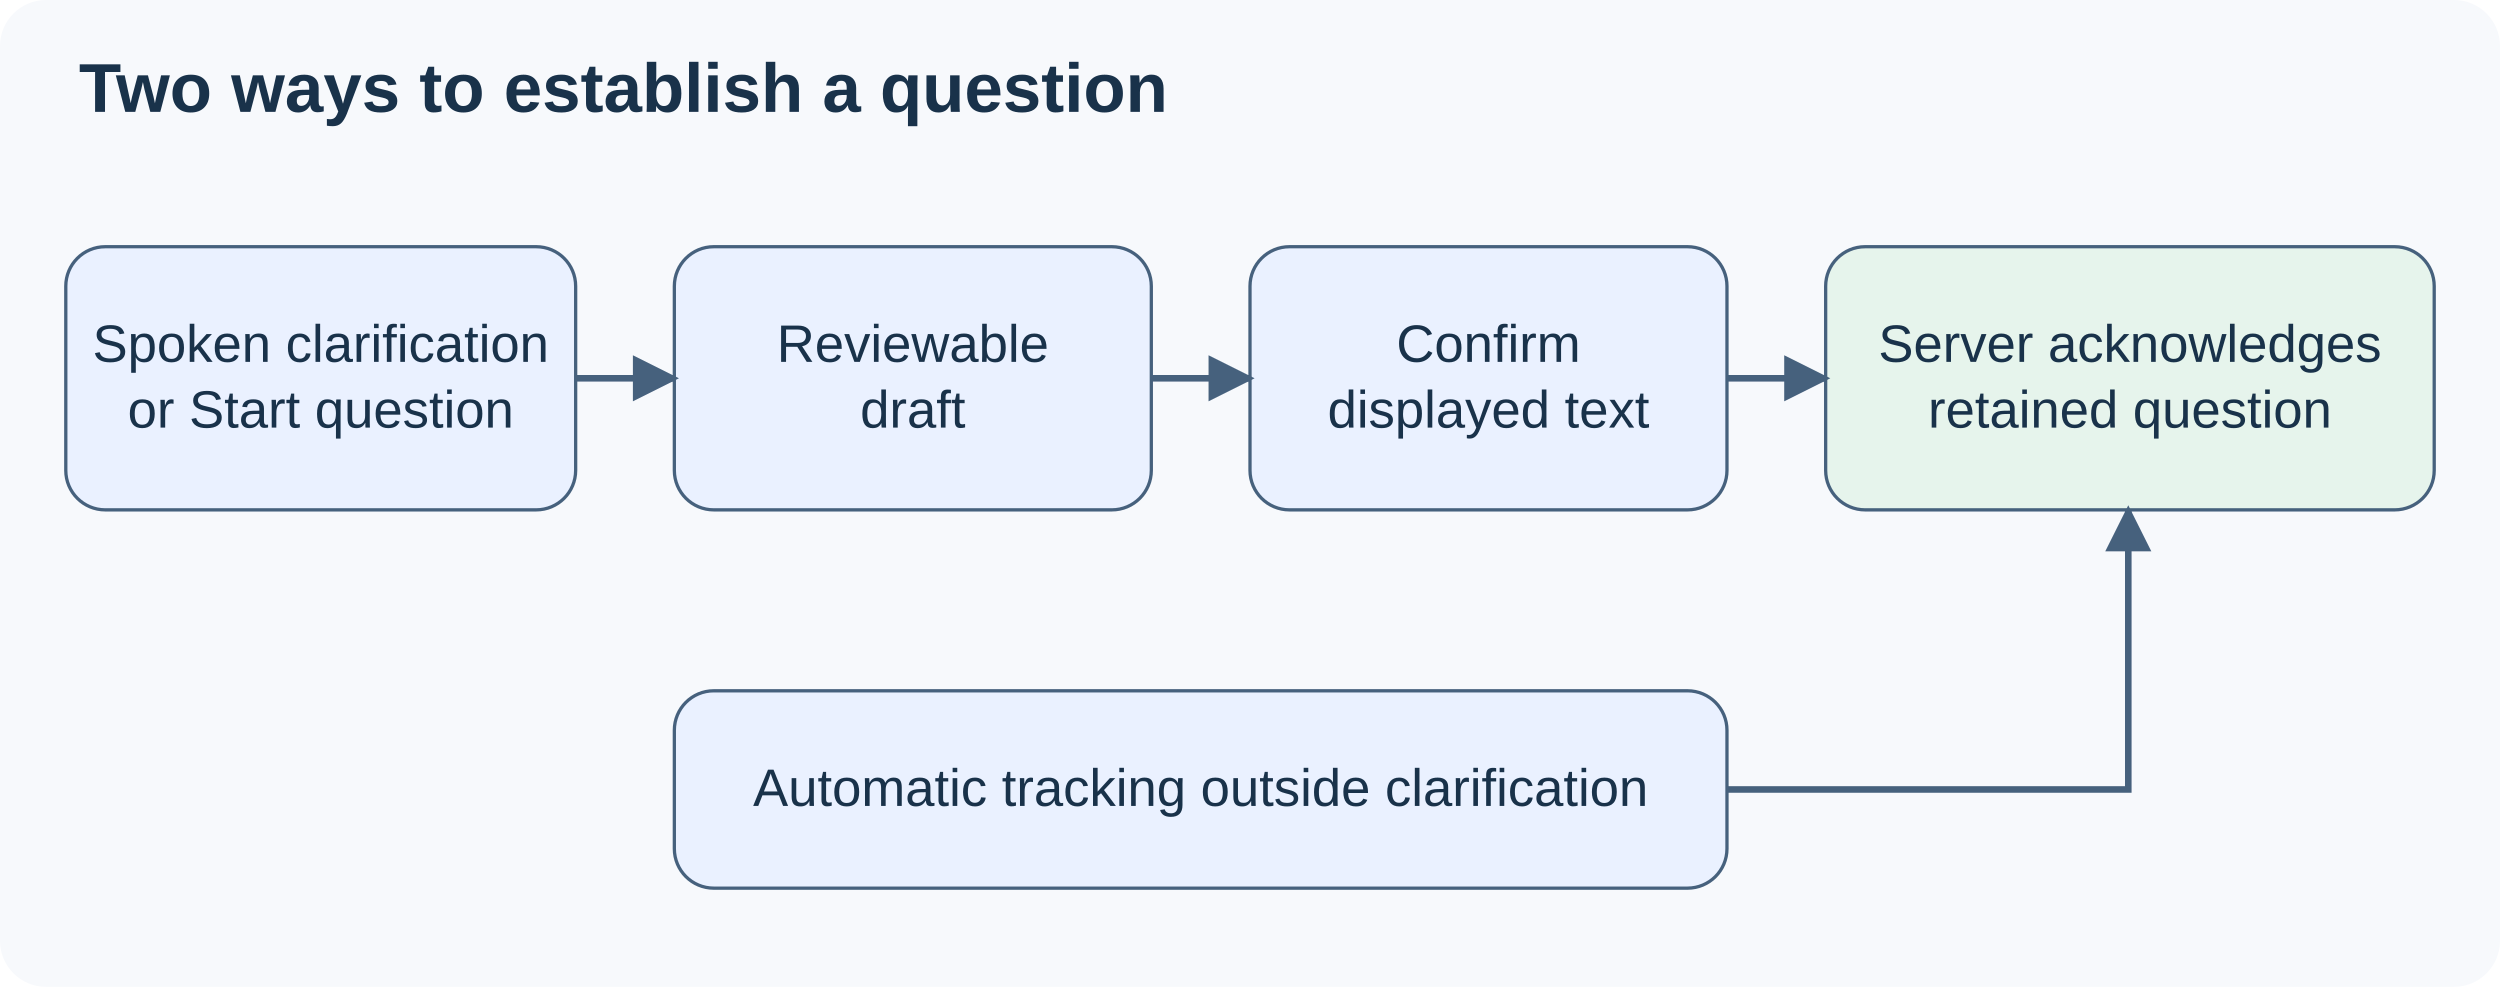
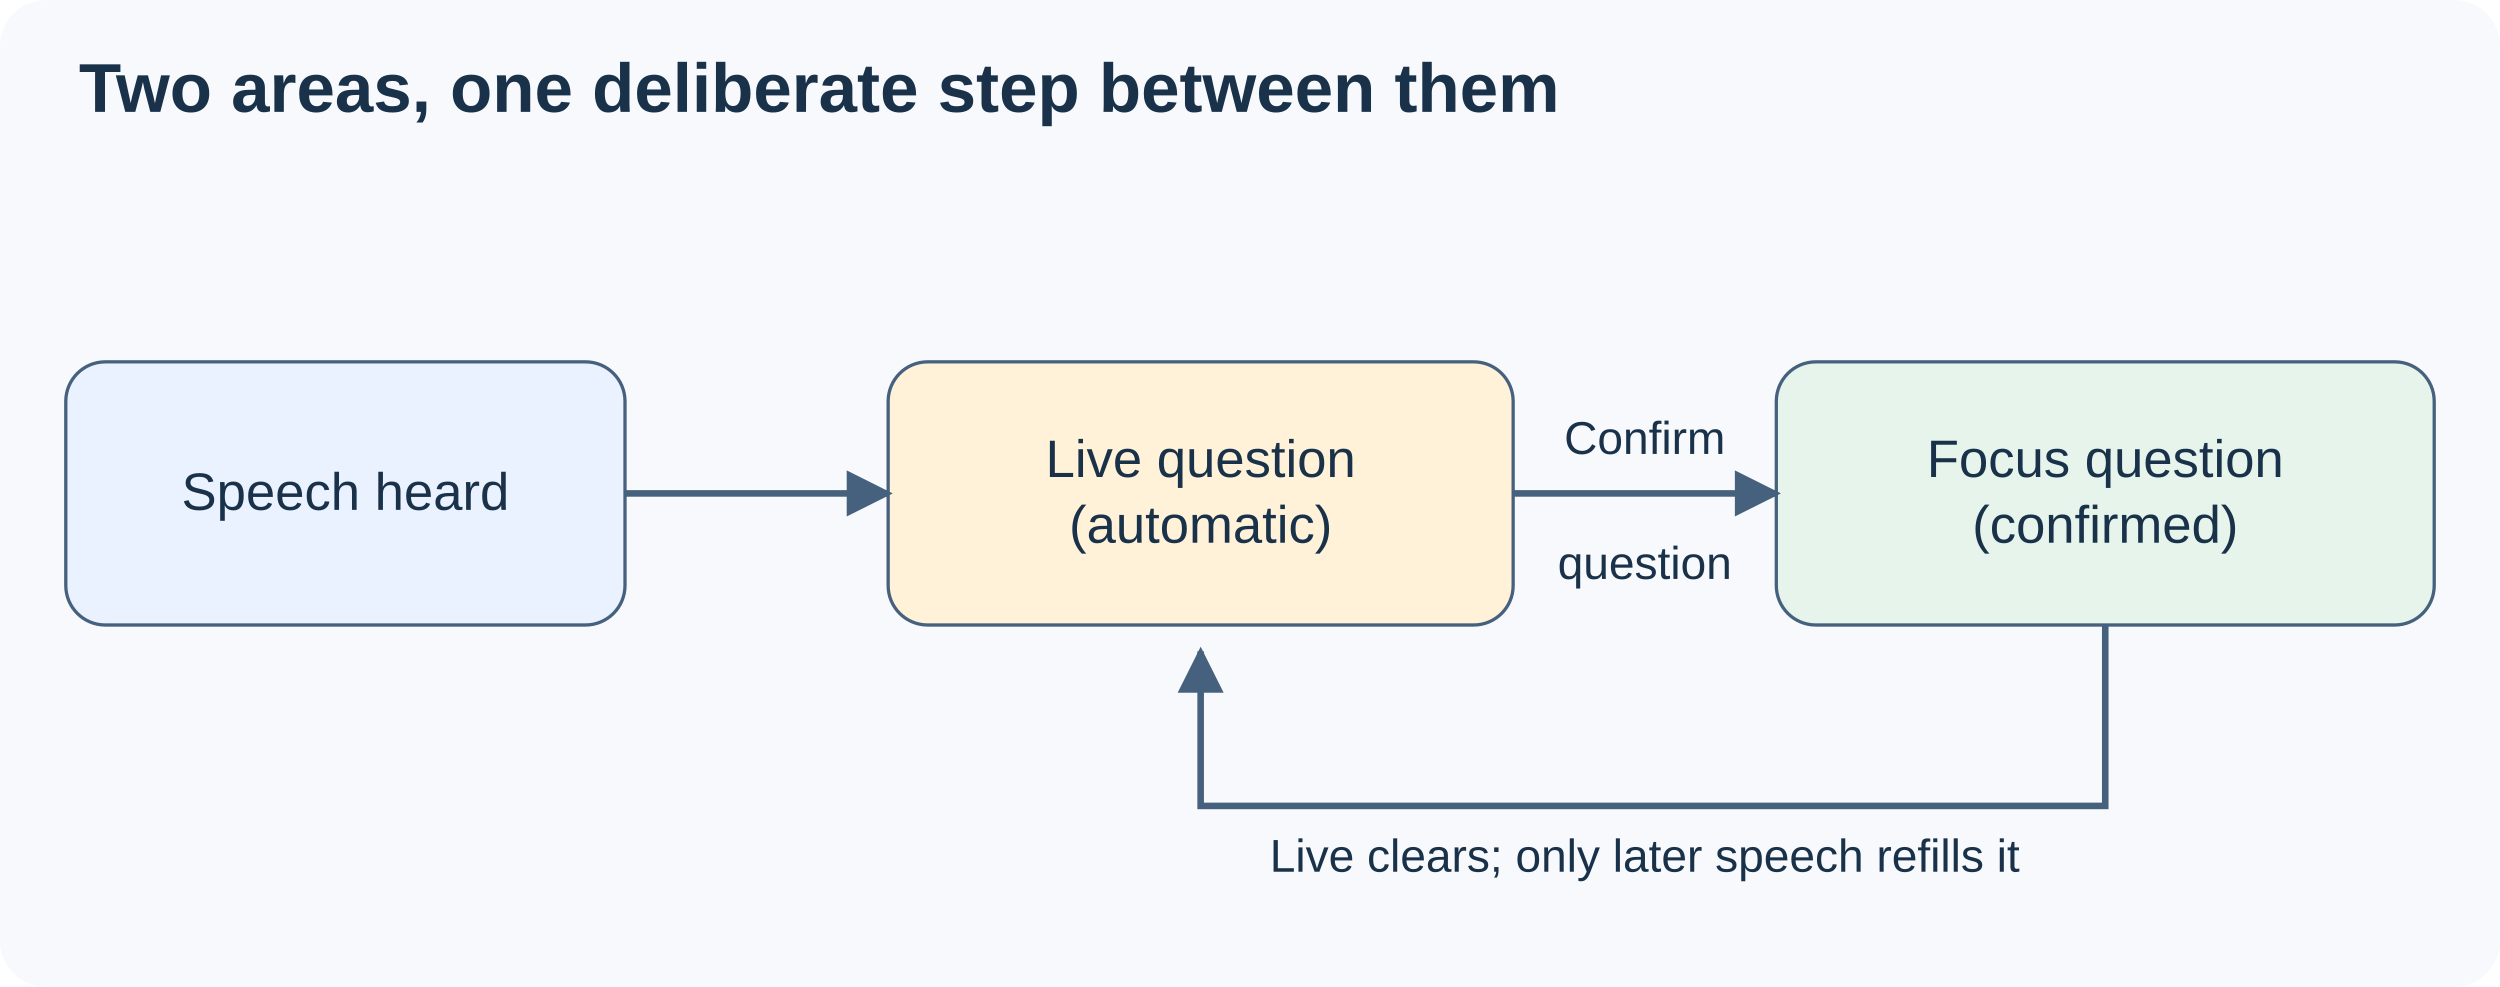
<svg xmlns="http://www.w3.org/2000/svg" viewBox="0 0 760 300" role="img" aria-labelledby="title desc">
  <defs>
    <marker id="arrow" viewBox="0 0 10 10" refX="9" refY="5" markerWidth="7" markerHeight="7" orient="auto-start-reverse">
      <path d="M0 0 L10 5 L0 10Z" fill="#46617d" />
    </marker>
  </defs>
  <style>text{font:16px Arial,sans-serif;fill:#19324a}.small{font-size:14px}.heading{font-size:21px;font-weight:bold}</style>
  <rect width="760" height="300" rx="14" fill="#f7f9fc" />
-   <text x="24" y="34" class="heading">Two ways to establish a question</text>
-   <rect x="20" y="75" width="155" height="80" rx="12" fill="#eaf1ff" stroke="#46617d" />
-   <text x="97.5" y="110" text-anchor="middle">Spoken clarification</text>
-   <text x="97.5" y="130" text-anchor="middle">or Start question</text>
-   <rect x="205" y="75" width="145" height="80" rx="12" fill="#eaf1ff" stroke="#46617d" />
-   <text x="277.5" y="110" text-anchor="middle">Reviewable</text>
-   <text x="277.5" y="130" text-anchor="middle">draft</text>
-   <rect x="380" y="75" width="145" height="80" rx="12" fill="#eaf1ff" stroke="#46617d" />
-   <text x="452.5" y="110" text-anchor="middle">Confirm</text>
-   <text x="452.5" y="130" text-anchor="middle">displayed text</text>
-   <rect x="555" y="75" width="185" height="80" rx="12" fill="#e6f4ec" stroke="#46617d" />
-   <text x="647.5" y="110" text-anchor="middle">Server acknowledges</text>
-   <text x="647.5" y="130" text-anchor="middle">retained question</text>
-   <path d="M175 115 H205" fill="none" stroke="#46617d" stroke-width="2" marker-end="url(#arrow)" />
-   <path d="M350 115 H380" fill="none" stroke="#46617d" stroke-width="2" marker-end="url(#arrow)" />
-   <path d="M525 115 H555" fill="none" stroke="#46617d" stroke-width="2" marker-end="url(#arrow)" />
-   <rect x="205" y="210" width="320" height="60" rx="12" fill="#eaf1ff" stroke="#46617d" />
-   <text x="365" y="245" text-anchor="middle">Automatic tracking outside clarification</text>
-   <path d="M525 240 H647 V155" fill="none" stroke="#46617d" stroke-width="2" marker-end="url(#arrow)" />
+   <text x="24" y="34" class="heading">Two areas, one deliberate step between them</text>
+   <rect x="20" y="110" width="170" height="80" rx="12" fill="#eaf1ff" stroke="#46617d" />
+   <text x="105.0" y="155.0" text-anchor="middle">Speech heard</text>
+   <rect x="270" y="110" width="190" height="80" rx="12" fill="#fff2d8" stroke="#46617d" />
+   <text x="365.0" y="145.0" text-anchor="middle">Live question</text>
+   <text x="365.0" y="165.0" text-anchor="middle">(automatic)</text>
+   <rect x="540" y="110" width="200" height="80" rx="12" fill="#e6f4ec" stroke="#46617d" />
+   <text x="640.0" y="145.0" text-anchor="middle">Focus question</text>
+   <text x="640.0" y="165.0" text-anchor="middle">(confirmed)</text>
+   <path d="M190 150 H270" fill="none" stroke="#46617d" stroke-width="2" marker-end="url(#arrow)" />
+   <path d="M460 150 H540" fill="none" stroke="#46617d" stroke-width="2" marker-end="url(#arrow)" />
+   <path d="M640 190 V245 H365 V198" fill="none" stroke="#46617d" stroke-width="2" marker-end="url(#arrow)" />
+   <text x="500" y="138" text-anchor="middle" class="small">Confirm</text>
+   <text x="500" y="176" text-anchor="middle" class="small">question</text>
+   <text x="500" y="265" text-anchor="middle" class="small">Live clears; only later speech refills it</text>
</svg>
